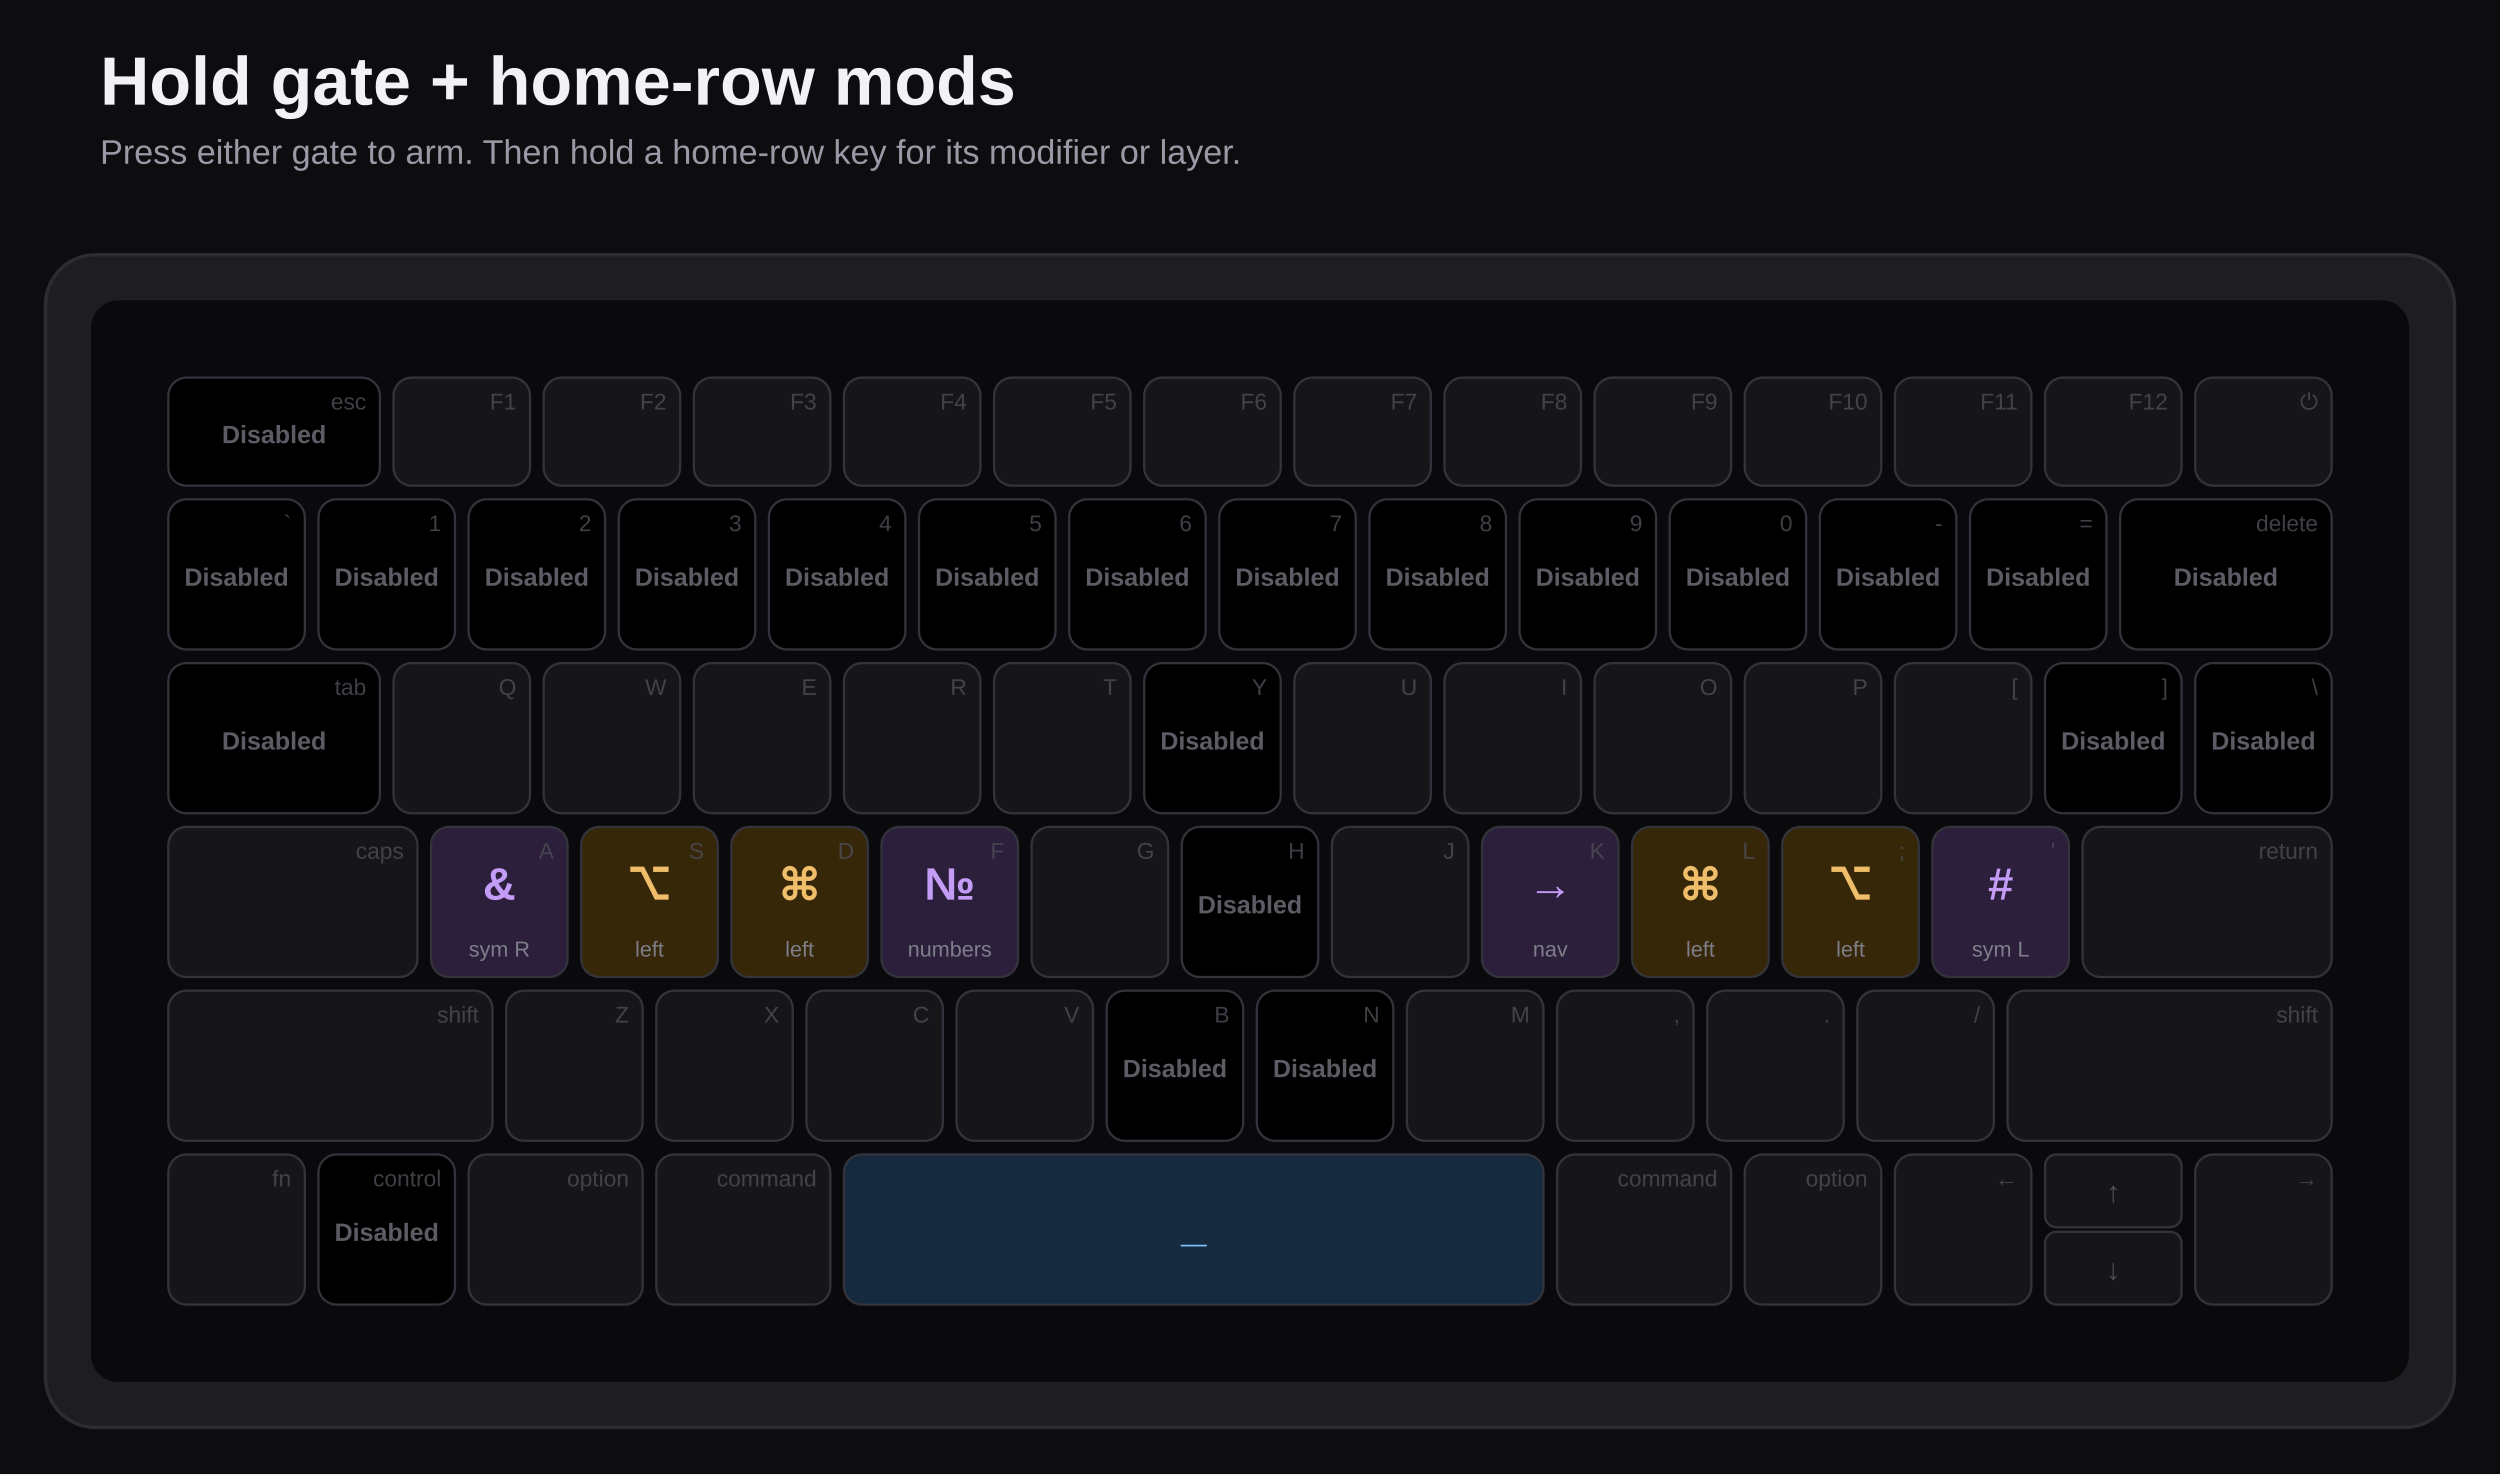
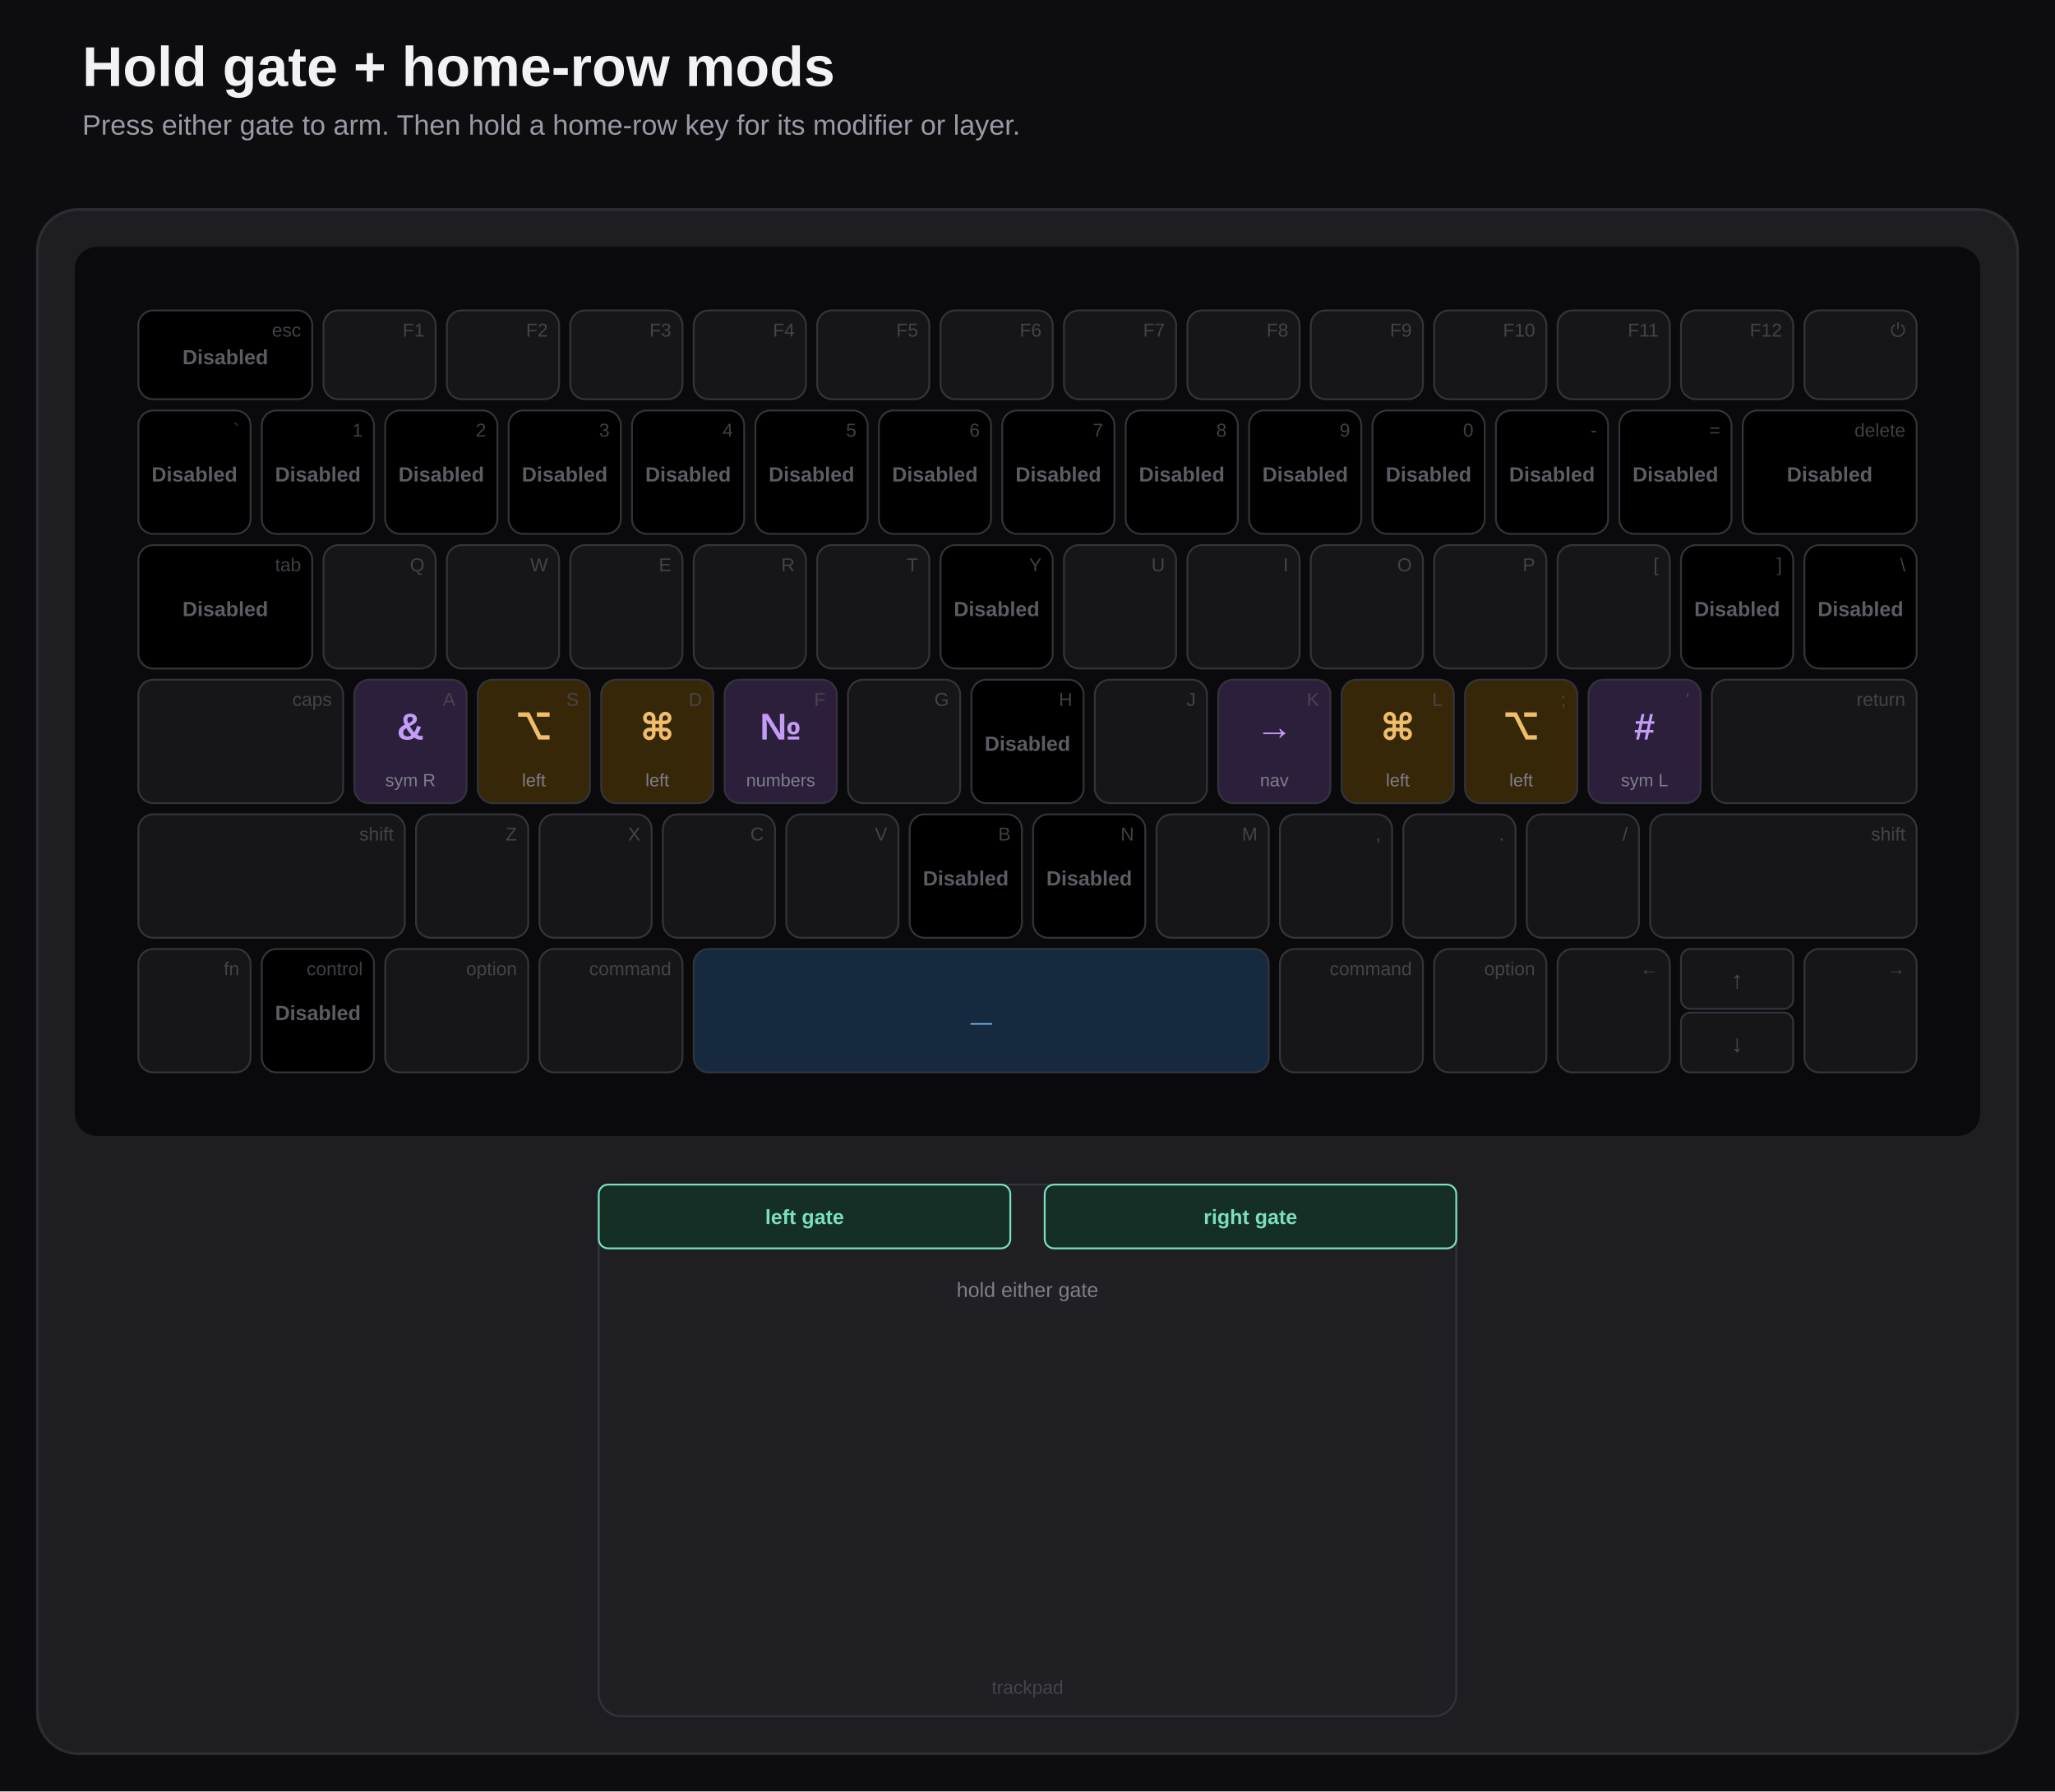
- <svg xmlns="http://www.w3.org/2000/svg" width="1099" height="648" viewBox="0 0 1099 648" role="img" aria-label="Hold gate + home-row mods layer of the splitmac">
-   <rect width="1099" height="648" fill="#0d0d10" />
+ <svg xmlns="http://www.w3.org/2000/svg" width="1099" height="958" viewBox="0 0 1099 958" role="img" aria-label="Hold gate + home-row mods layer of the splitmac">
+   <rect width="1099" height="958" fill="#0d0d10" />
  <text x="44.0" y="46.0" fill="#f2f2f5" font-size="30" font-weight="700" text-anchor="start" opacity="1.0" font-family="-apple-system, BlinkMacSystemFont, 'SF Pro Text', 'Helvetica Neue', Arial, sans-serif">Hold gate + home-row mods</text>
  <text x="44.0" y="72.0" fill="#9a9aa6" font-size="15" font-weight="400" text-anchor="start" opacity="1.0" font-family="-apple-system, BlinkMacSystemFont, 'SF Pro Text', 'Helvetica Neue', Arial, sans-serif">Press either gate to arm. Then hold a home-row key for its modifier or layer.</text>
-   <rect x="20.0" y="112.0" width="1059.0" height="515.5" rx="22" fill="#1e1e22" stroke="#2c2c32" stroke-width="1.5" />
+   <rect x="20.0" y="112.0" width="1059.0" height="825.8" rx="22" fill="#1e1e22" stroke="#2c2c32" stroke-width="1.5" />
  <rect x="40.0" y="132.0" width="1019.0" height="475.5" rx="12" fill="#0a0a0c" />
+   <rect x="320.2" y="633.5" width="458.6" height="284.3" rx="12" fill="#1f1f24" stroke="#33333b" stroke-width="1" />
+   <rect x="320.2" y="633.5" width="220.1" height="34.1" rx="5" fill="#152e26" stroke="#79dfbc" stroke-width="1" />
+   <text x="430.3" y="654.6" fill="#79dfbc" font-size="11" font-weight="600" text-anchor="middle" opacity="1.0" font-family="-apple-system, BlinkMacSystemFont, 'SF Pro Text', 'Helvetica Neue', Arial, sans-serif">left gate</text>
+   <rect x="558.7" y="633.5" width="220.1" height="34.1" rx="5" fill="#152e26" stroke="#79dfbc" stroke-width="1" />
+   <text x="668.7" y="654.6" fill="#79dfbc" font-size="11" font-weight="600" text-anchor="middle" opacity="1.0" font-family="-apple-system, BlinkMacSystemFont, 'SF Pro Text', 'Helvetica Neue', Arial, sans-serif">right gate</text>
+   <text x="549.5" y="693.6" fill="#7e7e8a" font-size="11" font-weight="500" text-anchor="middle" opacity="1.0" font-family="-apple-system, BlinkMacSystemFont, 'SF Pro Text', 'Helvetica Neue', Arial, sans-serif">hold either gate</text>
+   <text x="549.5" y="905.8" fill="#4a4a53" font-size="10" font-weight="500" text-anchor="middle" opacity="0.85" font-family="-apple-system, BlinkMacSystemFont, 'SF Pro Text', 'Helvetica Neue', Arial, sans-serif">trackpad</text>
  <rect x="74.0" y="166.0" width="93.0" height="47.5" rx="8" fill="#000000" stroke="#33333b" stroke-width="1" />
  <text x="161.0" y="180.0" fill="#4a4a53" font-size="10" font-weight="500" text-anchor="end" opacity="0.85" font-family="-apple-system, BlinkMacSystemFont, 'SF Pro Text', 'Helvetica Neue', Arial, sans-serif">esc</text>
  <text x="120.5" y="194.8" fill="#5c5c64" font-size="11" font-weight="600" text-anchor="middle" opacity="1.0" font-family="-apple-system, BlinkMacSystemFont, 'SF Pro Text', 'Helvetica Neue', Arial, sans-serif">Disabled</text>
  <rect x="173.0" y="166.0" width="60.0" height="47.5" rx="8" fill="#161619" stroke="#33333b" stroke-width="1" />
  <text x="227.0" y="180.0" fill="#4a4a53" font-size="10" font-weight="500" text-anchor="end" opacity="0.85" font-family="-apple-system, BlinkMacSystemFont, 'SF Pro Text', 'Helvetica Neue', Arial, sans-serif">F1</text>
  <rect x="239.0" y="166.0" width="60.0" height="47.5" rx="8" fill="#161619" stroke="#33333b" stroke-width="1" />
  <text x="293.0" y="180.0" fill="#4a4a53" font-size="10" font-weight="500" text-anchor="end" opacity="0.85" font-family="-apple-system, BlinkMacSystemFont, 'SF Pro Text', 'Helvetica Neue', Arial, sans-serif">F2</text>
  <rect x="305.0" y="166.0" width="60.0" height="47.5" rx="8" fill="#161619" stroke="#33333b" stroke-width="1" />
  <text x="359.0" y="180.0" fill="#4a4a53" font-size="10" font-weight="500" text-anchor="end" opacity="0.85" font-family="-apple-system, BlinkMacSystemFont, 'SF Pro Text', 'Helvetica Neue', Arial, sans-serif">F3</text>
  <rect x="371.0" y="166.0" width="60.0" height="47.5" rx="8" fill="#161619" stroke="#33333b" stroke-width="1" />
  <text x="425.0" y="180.0" fill="#4a4a53" font-size="10" font-weight="500" text-anchor="end" opacity="0.85" font-family="-apple-system, BlinkMacSystemFont, 'SF Pro Text', 'Helvetica Neue', Arial, sans-serif">F4</text>
  <rect x="437.0" y="166.0" width="60.0" height="47.5" rx="8" fill="#161619" stroke="#33333b" stroke-width="1" />
  <text x="491.0" y="180.0" fill="#4a4a53" font-size="10" font-weight="500" text-anchor="end" opacity="0.85" font-family="-apple-system, BlinkMacSystemFont, 'SF Pro Text', 'Helvetica Neue', Arial, sans-serif">F5</text>
  <rect x="503.0" y="166.0" width="60.0" height="47.5" rx="8" fill="#161619" stroke="#33333b" stroke-width="1" />
  <text x="557.0" y="180.0" fill="#4a4a53" font-size="10" font-weight="500" text-anchor="end" opacity="0.85" font-family="-apple-system, BlinkMacSystemFont, 'SF Pro Text', 'Helvetica Neue', Arial, sans-serif">F6</text>
  <rect x="569.0" y="166.0" width="60.0" height="47.5" rx="8" fill="#161619" stroke="#33333b" stroke-width="1" />
  <text x="623.0" y="180.0" fill="#4a4a53" font-size="10" font-weight="500" text-anchor="end" opacity="0.85" font-family="-apple-system, BlinkMacSystemFont, 'SF Pro Text', 'Helvetica Neue', Arial, sans-serif">F7</text>
  <rect x="635.0" y="166.0" width="60.0" height="47.5" rx="8" fill="#161619" stroke="#33333b" stroke-width="1" />
  <text x="689.0" y="180.0" fill="#4a4a53" font-size="10" font-weight="500" text-anchor="end" opacity="0.85" font-family="-apple-system, BlinkMacSystemFont, 'SF Pro Text', 'Helvetica Neue', Arial, sans-serif">F8</text>
  <rect x="701.0" y="166.0" width="60.0" height="47.5" rx="8" fill="#161619" stroke="#33333b" stroke-width="1" />
  <text x="755.0" y="180.0" fill="#4a4a53" font-size="10" font-weight="500" text-anchor="end" opacity="0.85" font-family="-apple-system, BlinkMacSystemFont, 'SF Pro Text', 'Helvetica Neue', Arial, sans-serif">F9</text>
  <rect x="767.0" y="166.0" width="60.0" height="47.5" rx="8" fill="#161619" stroke="#33333b" stroke-width="1" />
  <text x="821.0" y="180.0" fill="#4a4a53" font-size="10" font-weight="500" text-anchor="end" opacity="0.85" font-family="-apple-system, BlinkMacSystemFont, 'SF Pro Text', 'Helvetica Neue', Arial, sans-serif">F10</text>
  <rect x="833.0" y="166.0" width="60.0" height="47.5" rx="8" fill="#161619" stroke="#33333b" stroke-width="1" />
  <text x="887.0" y="180.0" fill="#4a4a53" font-size="10" font-weight="500" text-anchor="end" opacity="0.85" font-family="-apple-system, BlinkMacSystemFont, 'SF Pro Text', 'Helvetica Neue', Arial, sans-serif">F11</text>
  <rect x="899.0" y="166.0" width="60.0" height="47.5" rx="8" fill="#161619" stroke="#33333b" stroke-width="1" />
  <text x="953.0" y="180.0" fill="#4a4a53" font-size="10" font-weight="500" text-anchor="end" opacity="0.85" font-family="-apple-system, BlinkMacSystemFont, 'SF Pro Text', 'Helvetica Neue', Arial, sans-serif">F12</text>
  <rect x="965.0" y="166.0" width="60.0" height="47.5" rx="8" fill="#161619" stroke="#33333b" stroke-width="1" />
  <text x="1019.0" y="180.0" fill="#4a4a53" font-size="10" font-weight="500" text-anchor="end" opacity="0.85" font-family="-apple-system, BlinkMacSystemFont, 'SF Pro Text', 'Helvetica Neue', Arial, sans-serif">⏻</text>
  <rect x="74.0" y="219.5" width="60.0" height="66.0" rx="8" fill="#000000" stroke="#33333b" stroke-width="1" />
  <text x="128.0" y="233.5" fill="#4a4a53" font-size="10" font-weight="500" text-anchor="end" opacity="0.85" font-family="-apple-system, BlinkMacSystemFont, 'SF Pro Text', 'Helvetica Neue', Arial, sans-serif">`</text>
  <text x="104.0" y="257.5" fill="#5c5c64" font-size="11" font-weight="600" text-anchor="middle" opacity="1.0" font-family="-apple-system, BlinkMacSystemFont, 'SF Pro Text', 'Helvetica Neue', Arial, sans-serif">Disabled</text>
  <rect x="140.0" y="219.5" width="60.0" height="66.0" rx="8" fill="#000000" stroke="#33333b" stroke-width="1" />
  <text x="194.0" y="233.5" fill="#4a4a53" font-size="10" font-weight="500" text-anchor="end" opacity="0.85" font-family="-apple-system, BlinkMacSystemFont, 'SF Pro Text', 'Helvetica Neue', Arial, sans-serif">1</text>
  <text x="170.0" y="257.5" fill="#5c5c64" font-size="11" font-weight="600" text-anchor="middle" opacity="1.0" font-family="-apple-system, BlinkMacSystemFont, 'SF Pro Text', 'Helvetica Neue', Arial, sans-serif">Disabled</text>
  <rect x="206.0" y="219.5" width="60.0" height="66.0" rx="8" fill="#000000" stroke="#33333b" stroke-width="1" />
  <text x="260.0" y="233.5" fill="#4a4a53" font-size="10" font-weight="500" text-anchor="end" opacity="0.85" font-family="-apple-system, BlinkMacSystemFont, 'SF Pro Text', 'Helvetica Neue', Arial, sans-serif">2</text>
  <text x="236.0" y="257.5" fill="#5c5c64" font-size="11" font-weight="600" text-anchor="middle" opacity="1.0" font-family="-apple-system, BlinkMacSystemFont, 'SF Pro Text', 'Helvetica Neue', Arial, sans-serif">Disabled</text>
  <rect x="272.0" y="219.5" width="60.0" height="66.0" rx="8" fill="#000000" stroke="#33333b" stroke-width="1" />
  <text x="326.0" y="233.5" fill="#4a4a53" font-size="10" font-weight="500" text-anchor="end" opacity="0.85" font-family="-apple-system, BlinkMacSystemFont, 'SF Pro Text', 'Helvetica Neue', Arial, sans-serif">3</text>
  <text x="302.0" y="257.5" fill="#5c5c64" font-size="11" font-weight="600" text-anchor="middle" opacity="1.0" font-family="-apple-system, BlinkMacSystemFont, 'SF Pro Text', 'Helvetica Neue', Arial, sans-serif">Disabled</text>
  <rect x="338.0" y="219.5" width="60.0" height="66.0" rx="8" fill="#000000" stroke="#33333b" stroke-width="1" />
  <text x="392.0" y="233.5" fill="#4a4a53" font-size="10" font-weight="500" text-anchor="end" opacity="0.85" font-family="-apple-system, BlinkMacSystemFont, 'SF Pro Text', 'Helvetica Neue', Arial, sans-serif">4</text>
  <text x="368.0" y="257.5" fill="#5c5c64" font-size="11" font-weight="600" text-anchor="middle" opacity="1.0" font-family="-apple-system, BlinkMacSystemFont, 'SF Pro Text', 'Helvetica Neue', Arial, sans-serif">Disabled</text>
  <rect x="404.0" y="219.5" width="60.0" height="66.0" rx="8" fill="#000000" stroke="#33333b" stroke-width="1" />
  <text x="458.0" y="233.5" fill="#4a4a53" font-size="10" font-weight="500" text-anchor="end" opacity="0.85" font-family="-apple-system, BlinkMacSystemFont, 'SF Pro Text', 'Helvetica Neue', Arial, sans-serif">5</text>
  <text x="434.0" y="257.5" fill="#5c5c64" font-size="11" font-weight="600" text-anchor="middle" opacity="1.0" font-family="-apple-system, BlinkMacSystemFont, 'SF Pro Text', 'Helvetica Neue', Arial, sans-serif">Disabled</text>
  <rect x="470.0" y="219.5" width="60.0" height="66.0" rx="8" fill="#000000" stroke="#33333b" stroke-width="1" />
  <text x="524.0" y="233.5" fill="#4a4a53" font-size="10" font-weight="500" text-anchor="end" opacity="0.85" font-family="-apple-system, BlinkMacSystemFont, 'SF Pro Text', 'Helvetica Neue', Arial, sans-serif">6</text>
  <text x="500.0" y="257.5" fill="#5c5c64" font-size="11" font-weight="600" text-anchor="middle" opacity="1.0" font-family="-apple-system, BlinkMacSystemFont, 'SF Pro Text', 'Helvetica Neue', Arial, sans-serif">Disabled</text>
  <rect x="536.0" y="219.5" width="60.0" height="66.0" rx="8" fill="#000000" stroke="#33333b" stroke-width="1" />
  <text x="590.0" y="233.5" fill="#4a4a53" font-size="10" font-weight="500" text-anchor="end" opacity="0.85" font-family="-apple-system, BlinkMacSystemFont, 'SF Pro Text', 'Helvetica Neue', Arial, sans-serif">7</text>
  <text x="566.0" y="257.5" fill="#5c5c64" font-size="11" font-weight="600" text-anchor="middle" opacity="1.0" font-family="-apple-system, BlinkMacSystemFont, 'SF Pro Text', 'Helvetica Neue', Arial, sans-serif">Disabled</text>
  <rect x="602.0" y="219.5" width="60.0" height="66.0" rx="8" fill="#000000" stroke="#33333b" stroke-width="1" />
  <text x="656.0" y="233.5" fill="#4a4a53" font-size="10" font-weight="500" text-anchor="end" opacity="0.85" font-family="-apple-system, BlinkMacSystemFont, 'SF Pro Text', 'Helvetica Neue', Arial, sans-serif">8</text>
  <text x="632.0" y="257.5" fill="#5c5c64" font-size="11" font-weight="600" text-anchor="middle" opacity="1.0" font-family="-apple-system, BlinkMacSystemFont, 'SF Pro Text', 'Helvetica Neue', Arial, sans-serif">Disabled</text>
  <rect x="668.0" y="219.5" width="60.0" height="66.0" rx="8" fill="#000000" stroke="#33333b" stroke-width="1" />
  <text x="722.0" y="233.5" fill="#4a4a53" font-size="10" font-weight="500" text-anchor="end" opacity="0.85" font-family="-apple-system, BlinkMacSystemFont, 'SF Pro Text', 'Helvetica Neue', Arial, sans-serif">9</text>
  <text x="698.0" y="257.5" fill="#5c5c64" font-size="11" font-weight="600" text-anchor="middle" opacity="1.0" font-family="-apple-system, BlinkMacSystemFont, 'SF Pro Text', 'Helvetica Neue', Arial, sans-serif">Disabled</text>
  <rect x="734.0" y="219.5" width="60.0" height="66.0" rx="8" fill="#000000" stroke="#33333b" stroke-width="1" />
  <text x="788.0" y="233.5" fill="#4a4a53" font-size="10" font-weight="500" text-anchor="end" opacity="0.85" font-family="-apple-system, BlinkMacSystemFont, 'SF Pro Text', 'Helvetica Neue', Arial, sans-serif">0</text>
  <text x="764.0" y="257.5" fill="#5c5c64" font-size="11" font-weight="600" text-anchor="middle" opacity="1.0" font-family="-apple-system, BlinkMacSystemFont, 'SF Pro Text', 'Helvetica Neue', Arial, sans-serif">Disabled</text>
  <rect x="800.0" y="219.5" width="60.0" height="66.0" rx="8" fill="#000000" stroke="#33333b" stroke-width="1" />
  <text x="854.0" y="233.5" fill="#4a4a53" font-size="10" font-weight="500" text-anchor="end" opacity="0.85" font-family="-apple-system, BlinkMacSystemFont, 'SF Pro Text', 'Helvetica Neue', Arial, sans-serif">-</text>
  <text x="830.0" y="257.5" fill="#5c5c64" font-size="11" font-weight="600" text-anchor="middle" opacity="1.0" font-family="-apple-system, BlinkMacSystemFont, 'SF Pro Text', 'Helvetica Neue', Arial, sans-serif">Disabled</text>
  <rect x="866.0" y="219.5" width="60.0" height="66.0" rx="8" fill="#000000" stroke="#33333b" stroke-width="1" />
  <text x="920.0" y="233.5" fill="#4a4a53" font-size="10" font-weight="500" text-anchor="end" opacity="0.85" font-family="-apple-system, BlinkMacSystemFont, 'SF Pro Text', 'Helvetica Neue', Arial, sans-serif">=</text>
  <text x="896.0" y="257.5" fill="#5c5c64" font-size="11" font-weight="600" text-anchor="middle" opacity="1.0" font-family="-apple-system, BlinkMacSystemFont, 'SF Pro Text', 'Helvetica Neue', Arial, sans-serif">Disabled</text>
  <rect x="932.0" y="219.5" width="93.0" height="66.0" rx="8" fill="#000000" stroke="#33333b" stroke-width="1" />
  <text x="1019.0" y="233.5" fill="#4a4a53" font-size="10" font-weight="500" text-anchor="end" opacity="0.85" font-family="-apple-system, BlinkMacSystemFont, 'SF Pro Text', 'Helvetica Neue', Arial, sans-serif">delete</text>
  <text x="978.5" y="257.5" fill="#5c5c64" font-size="11" font-weight="600" text-anchor="middle" opacity="1.0" font-family="-apple-system, BlinkMacSystemFont, 'SF Pro Text', 'Helvetica Neue', Arial, sans-serif">Disabled</text>
  <rect x="74.0" y="291.5" width="93.0" height="66.0" rx="8" fill="#000000" stroke="#33333b" stroke-width="1" />
  <text x="161.0" y="305.5" fill="#4a4a53" font-size="10" font-weight="500" text-anchor="end" opacity="0.85" font-family="-apple-system, BlinkMacSystemFont, 'SF Pro Text', 'Helvetica Neue', Arial, sans-serif">tab</text>
  <text x="120.5" y="329.5" fill="#5c5c64" font-size="11" font-weight="600" text-anchor="middle" opacity="1.0" font-family="-apple-system, BlinkMacSystemFont, 'SF Pro Text', 'Helvetica Neue', Arial, sans-serif">Disabled</text>
  <rect x="173.0" y="291.5" width="60.0" height="66.0" rx="8" fill="#161619" stroke="#33333b" stroke-width="1" />
  <text x="227.0" y="305.5" fill="#4a4a53" font-size="10" font-weight="500" text-anchor="end" opacity="0.85" font-family="-apple-system, BlinkMacSystemFont, 'SF Pro Text', 'Helvetica Neue', Arial, sans-serif">Q</text>
  <rect x="239.0" y="291.5" width="60.0" height="66.0" rx="8" fill="#161619" stroke="#33333b" stroke-width="1" />
  <text x="293.0" y="305.5" fill="#4a4a53" font-size="10" font-weight="500" text-anchor="end" opacity="0.85" font-family="-apple-system, BlinkMacSystemFont, 'SF Pro Text', 'Helvetica Neue', Arial, sans-serif">W</text>
  <rect x="305.0" y="291.5" width="60.0" height="66.0" rx="8" fill="#161619" stroke="#33333b" stroke-width="1" />
  <text x="359.0" y="305.5" fill="#4a4a53" font-size="10" font-weight="500" text-anchor="end" opacity="0.85" font-family="-apple-system, BlinkMacSystemFont, 'SF Pro Text', 'Helvetica Neue', Arial, sans-serif">E</text>
  <rect x="371.0" y="291.5" width="60.0" height="66.0" rx="8" fill="#161619" stroke="#33333b" stroke-width="1" />
  <text x="425.0" y="305.5" fill="#4a4a53" font-size="10" font-weight="500" text-anchor="end" opacity="0.85" font-family="-apple-system, BlinkMacSystemFont, 'SF Pro Text', 'Helvetica Neue', Arial, sans-serif">R</text>
  <rect x="437.0" y="291.5" width="60.0" height="66.0" rx="8" fill="#161619" stroke="#33333b" stroke-width="1" />
  <text x="491.0" y="305.5" fill="#4a4a53" font-size="10" font-weight="500" text-anchor="end" opacity="0.85" font-family="-apple-system, BlinkMacSystemFont, 'SF Pro Text', 'Helvetica Neue', Arial, sans-serif">T</text>
  <rect x="503.0" y="291.5" width="60.0" height="66.0" rx="8" fill="#000000" stroke="#33333b" stroke-width="1" />
  <text x="557.0" y="305.5" fill="#4a4a53" font-size="10" font-weight="500" text-anchor="end" opacity="0.85" font-family="-apple-system, BlinkMacSystemFont, 'SF Pro Text', 'Helvetica Neue', Arial, sans-serif">Y</text>
  <text x="533.0" y="329.5" fill="#5c5c64" font-size="11" font-weight="600" text-anchor="middle" opacity="1.0" font-family="-apple-system, BlinkMacSystemFont, 'SF Pro Text', 'Helvetica Neue', Arial, sans-serif">Disabled</text>
  <rect x="569.0" y="291.5" width="60.0" height="66.0" rx="8" fill="#161619" stroke="#33333b" stroke-width="1" />
  <text x="623.0" y="305.5" fill="#4a4a53" font-size="10" font-weight="500" text-anchor="end" opacity="0.85" font-family="-apple-system, BlinkMacSystemFont, 'SF Pro Text', 'Helvetica Neue', Arial, sans-serif">U</text>
  <rect x="635.0" y="291.5" width="60.0" height="66.0" rx="8" fill="#161619" stroke="#33333b" stroke-width="1" />
  <text x="689.0" y="305.5" fill="#4a4a53" font-size="10" font-weight="500" text-anchor="end" opacity="0.85" font-family="-apple-system, BlinkMacSystemFont, 'SF Pro Text', 'Helvetica Neue', Arial, sans-serif">I</text>
  <rect x="701.0" y="291.5" width="60.0" height="66.0" rx="8" fill="#161619" stroke="#33333b" stroke-width="1" />
  <text x="755.0" y="305.5" fill="#4a4a53" font-size="10" font-weight="500" text-anchor="end" opacity="0.85" font-family="-apple-system, BlinkMacSystemFont, 'SF Pro Text', 'Helvetica Neue', Arial, sans-serif">O</text>
  <rect x="767.0" y="291.5" width="60.0" height="66.0" rx="8" fill="#161619" stroke="#33333b" stroke-width="1" />
  <text x="821.0" y="305.5" fill="#4a4a53" font-size="10" font-weight="500" text-anchor="end" opacity="0.85" font-family="-apple-system, BlinkMacSystemFont, 'SF Pro Text', 'Helvetica Neue', Arial, sans-serif">P</text>
  <rect x="833.0" y="291.5" width="60.0" height="66.0" rx="8" fill="#161619" stroke="#33333b" stroke-width="1" />
  <text x="887.0" y="305.5" fill="#4a4a53" font-size="10" font-weight="500" text-anchor="end" opacity="0.85" font-family="-apple-system, BlinkMacSystemFont, 'SF Pro Text', 'Helvetica Neue', Arial, sans-serif">[</text>
  <rect x="899.0" y="291.5" width="60.0" height="66.0" rx="8" fill="#000000" stroke="#33333b" stroke-width="1" />
  <text x="953.0" y="305.5" fill="#4a4a53" font-size="10" font-weight="500" text-anchor="end" opacity="0.85" font-family="-apple-system, BlinkMacSystemFont, 'SF Pro Text', 'Helvetica Neue', Arial, sans-serif">]</text>
  <text x="929.0" y="329.5" fill="#5c5c64" font-size="11" font-weight="600" text-anchor="middle" opacity="1.0" font-family="-apple-system, BlinkMacSystemFont, 'SF Pro Text', 'Helvetica Neue', Arial, sans-serif">Disabled</text>
  <rect x="965.0" y="291.5" width="60.0" height="66.0" rx="8" fill="#000000" stroke="#33333b" stroke-width="1" />
  <text x="1019.0" y="305.5" fill="#4a4a53" font-size="10" font-weight="500" text-anchor="end" opacity="0.85" font-family="-apple-system, BlinkMacSystemFont, 'SF Pro Text', 'Helvetica Neue', Arial, sans-serif">\</text>
  <text x="995.0" y="329.5" fill="#5c5c64" font-size="11" font-weight="600" text-anchor="middle" opacity="1.0" font-family="-apple-system, BlinkMacSystemFont, 'SF Pro Text', 'Helvetica Neue', Arial, sans-serif">Disabled</text>
  <rect x="74.0" y="363.5" width="109.5" height="66.0" rx="8" fill="#161619" stroke="#33333b" stroke-width="1" />
  <text x="177.5" y="377.5" fill="#4a4a53" font-size="10" font-weight="500" text-anchor="end" opacity="0.85" font-family="-apple-system, BlinkMacSystemFont, 'SF Pro Text', 'Helvetica Neue', Arial, sans-serif">caps</text>
  <rect x="189.5" y="363.5" width="60.0" height="66.0" rx="8" fill="#2c1f3c" stroke="#33333b" stroke-width="1" />
  <text x="243.5" y="377.5" fill="#4a4a53" font-size="10" font-weight="500" text-anchor="end" opacity="0.85" font-family="-apple-system, BlinkMacSystemFont, 'SF Pro Text', 'Helvetica Neue', Arial, sans-serif">A</text>
  <text x="219.5" y="395.5" fill="#c39cf5" font-size="20" font-weight="700" text-anchor="middle" opacity="1.0" font-family="-apple-system, BlinkMacSystemFont, 'SF Pro Text', 'Helvetica Neue', Arial, sans-serif">&amp;</text>
  <text x="219.5" y="420.5" fill="#7e7e8a" font-size="9.5" font-weight="500" text-anchor="middle" opacity="1.0" font-family="-apple-system, BlinkMacSystemFont, 'SF Pro Text', 'Helvetica Neue', Arial, sans-serif">sym R</text>
  <rect x="255.5" y="363.5" width="60.0" height="66.0" rx="8" fill="#372709" stroke="#33333b" stroke-width="1" />
  <text x="309.5" y="377.5" fill="#4a4a53" font-size="10" font-weight="500" text-anchor="end" opacity="0.85" font-family="-apple-system, BlinkMacSystemFont, 'SF Pro Text', 'Helvetica Neue', Arial, sans-serif">S</text>
  <text x="285.5" y="395.5" fill="#f0be6b" font-size="20" font-weight="700" text-anchor="middle" opacity="1.0" font-family="-apple-system, BlinkMacSystemFont, 'SF Pro Text', 'Helvetica Neue', Arial, sans-serif">⌥</text>
  <text x="285.5" y="420.5" fill="#7e7e8a" font-size="9.5" font-weight="500" text-anchor="middle" opacity="1.0" font-family="-apple-system, BlinkMacSystemFont, 'SF Pro Text', 'Helvetica Neue', Arial, sans-serif">left</text>
  <rect x="321.5" y="363.5" width="60.0" height="66.0" rx="8" fill="#372709" stroke="#33333b" stroke-width="1" />
  <text x="375.5" y="377.5" fill="#4a4a53" font-size="10" font-weight="500" text-anchor="end" opacity="0.85" font-family="-apple-system, BlinkMacSystemFont, 'SF Pro Text', 'Helvetica Neue', Arial, sans-serif">D</text>
  <text x="351.5" y="395.5" fill="#f0be6b" font-size="20" font-weight="700" text-anchor="middle" opacity="1.0" font-family="-apple-system, BlinkMacSystemFont, 'SF Pro Text', 'Helvetica Neue', Arial, sans-serif">⌘</text>
  <text x="351.5" y="420.5" fill="#7e7e8a" font-size="9.5" font-weight="500" text-anchor="middle" opacity="1.0" font-family="-apple-system, BlinkMacSystemFont, 'SF Pro Text', 'Helvetica Neue', Arial, sans-serif">left</text>
  <rect x="387.5" y="363.5" width="60.0" height="66.0" rx="8" fill="#2c1f3c" stroke="#33333b" stroke-width="1" />
  <text x="441.5" y="377.5" fill="#4a4a53" font-size="10" font-weight="500" text-anchor="end" opacity="0.85" font-family="-apple-system, BlinkMacSystemFont, 'SF Pro Text', 'Helvetica Neue', Arial, sans-serif">F</text>
  <text x="417.5" y="395.5" fill="#c39cf5" font-size="20" font-weight="700" text-anchor="middle" opacity="1.0" font-family="-apple-system, BlinkMacSystemFont, 'SF Pro Text', 'Helvetica Neue', Arial, sans-serif">№</text>
  <text x="417.5" y="420.5" fill="#7e7e8a" font-size="9.5" font-weight="500" text-anchor="middle" opacity="1.0" font-family="-apple-system, BlinkMacSystemFont, 'SF Pro Text', 'Helvetica Neue', Arial, sans-serif">numbers</text>
  <rect x="453.5" y="363.5" width="60.0" height="66.0" rx="8" fill="#161619" stroke="#33333b" stroke-width="1" />
  <text x="507.5" y="377.5" fill="#4a4a53" font-size="10" font-weight="500" text-anchor="end" opacity="0.85" font-family="-apple-system, BlinkMacSystemFont, 'SF Pro Text', 'Helvetica Neue', Arial, sans-serif">G</text>
  <rect x="519.5" y="363.5" width="60.0" height="66.0" rx="8" fill="#000000" stroke="#33333b" stroke-width="1" />
  <text x="573.5" y="377.5" fill="#4a4a53" font-size="10" font-weight="500" text-anchor="end" opacity="0.85" font-family="-apple-system, BlinkMacSystemFont, 'SF Pro Text', 'Helvetica Neue', Arial, sans-serif">H</text>
  <text x="549.5" y="401.5" fill="#5c5c64" font-size="11" font-weight="600" text-anchor="middle" opacity="1.0" font-family="-apple-system, BlinkMacSystemFont, 'SF Pro Text', 'Helvetica Neue', Arial, sans-serif">Disabled</text>
  <rect x="585.5" y="363.5" width="60.0" height="66.0" rx="8" fill="#161619" stroke="#33333b" stroke-width="1" />
  <text x="639.5" y="377.5" fill="#4a4a53" font-size="10" font-weight="500" text-anchor="end" opacity="0.85" font-family="-apple-system, BlinkMacSystemFont, 'SF Pro Text', 'Helvetica Neue', Arial, sans-serif">J</text>
  <rect x="651.5" y="363.5" width="60.0" height="66.0" rx="8" fill="#2c1f3c" stroke="#33333b" stroke-width="1" />
  <text x="705.5" y="377.5" fill="#4a4a53" font-size="10" font-weight="500" text-anchor="end" opacity="0.85" font-family="-apple-system, BlinkMacSystemFont, 'SF Pro Text', 'Helvetica Neue', Arial, sans-serif">K</text>
  <text x="681.5" y="395.5" fill="#c39cf5" font-size="20" font-weight="700" text-anchor="middle" opacity="1.0" font-family="-apple-system, BlinkMacSystemFont, 'SF Pro Text', 'Helvetica Neue', Arial, sans-serif">→</text>
  <text x="681.5" y="420.5" fill="#7e7e8a" font-size="9.5" font-weight="500" text-anchor="middle" opacity="1.0" font-family="-apple-system, BlinkMacSystemFont, 'SF Pro Text', 'Helvetica Neue', Arial, sans-serif">nav</text>
  <rect x="717.5" y="363.5" width="60.0" height="66.0" rx="8" fill="#372709" stroke="#33333b" stroke-width="1" />
  <text x="771.5" y="377.5" fill="#4a4a53" font-size="10" font-weight="500" text-anchor="end" opacity="0.85" font-family="-apple-system, BlinkMacSystemFont, 'SF Pro Text', 'Helvetica Neue', Arial, sans-serif">L</text>
  <text x="747.5" y="395.5" fill="#f0be6b" font-size="20" font-weight="700" text-anchor="middle" opacity="1.0" font-family="-apple-system, BlinkMacSystemFont, 'SF Pro Text', 'Helvetica Neue', Arial, sans-serif">⌘</text>
  <text x="747.5" y="420.5" fill="#7e7e8a" font-size="9.5" font-weight="500" text-anchor="middle" opacity="1.0" font-family="-apple-system, BlinkMacSystemFont, 'SF Pro Text', 'Helvetica Neue', Arial, sans-serif">left</text>
  <rect x="783.5" y="363.5" width="60.0" height="66.0" rx="8" fill="#372709" stroke="#33333b" stroke-width="1" />
  <text x="837.5" y="377.5" fill="#4a4a53" font-size="10" font-weight="500" text-anchor="end" opacity="0.85" font-family="-apple-system, BlinkMacSystemFont, 'SF Pro Text', 'Helvetica Neue', Arial, sans-serif">;</text>
  <text x="813.5" y="395.5" fill="#f0be6b" font-size="20" font-weight="700" text-anchor="middle" opacity="1.0" font-family="-apple-system, BlinkMacSystemFont, 'SF Pro Text', 'Helvetica Neue', Arial, sans-serif">⌥</text>
  <text x="813.5" y="420.5" fill="#7e7e8a" font-size="9.5" font-weight="500" text-anchor="middle" opacity="1.0" font-family="-apple-system, BlinkMacSystemFont, 'SF Pro Text', 'Helvetica Neue', Arial, sans-serif">left</text>
  <rect x="849.5" y="363.5" width="60.0" height="66.0" rx="8" fill="#2c1f3c" stroke="#33333b" stroke-width="1" />
  <text x="903.5" y="377.5" fill="#4a4a53" font-size="10" font-weight="500" text-anchor="end" opacity="0.85" font-family="-apple-system, BlinkMacSystemFont, 'SF Pro Text', 'Helvetica Neue', Arial, sans-serif">'</text>
  <text x="879.5" y="395.5" fill="#c39cf5" font-size="20" font-weight="700" text-anchor="middle" opacity="1.0" font-family="-apple-system, BlinkMacSystemFont, 'SF Pro Text', 'Helvetica Neue', Arial, sans-serif">#</text>
  <text x="879.5" y="420.5" fill="#7e7e8a" font-size="9.5" font-weight="500" text-anchor="middle" opacity="1.0" font-family="-apple-system, BlinkMacSystemFont, 'SF Pro Text', 'Helvetica Neue', Arial, sans-serif">sym L</text>
  <rect x="915.5" y="363.5" width="109.5" height="66.0" rx="8" fill="#161619" stroke="#33333b" stroke-width="1" />
  <text x="1019.0" y="377.5" fill="#4a4a53" font-size="10" font-weight="500" text-anchor="end" opacity="0.85" font-family="-apple-system, BlinkMacSystemFont, 'SF Pro Text', 'Helvetica Neue', Arial, sans-serif">return</text>
  <rect x="74.0" y="435.5" width="142.5" height="66.0" rx="8" fill="#161619" stroke="#33333b" stroke-width="1" />
  <text x="210.5" y="449.5" fill="#4a4a53" font-size="10" font-weight="500" text-anchor="end" opacity="0.85" font-family="-apple-system, BlinkMacSystemFont, 'SF Pro Text', 'Helvetica Neue', Arial, sans-serif">shift</text>
  <rect x="222.5" y="435.5" width="60.0" height="66.0" rx="8" fill="#161619" stroke="#33333b" stroke-width="1" />
  <text x="276.5" y="449.5" fill="#4a4a53" font-size="10" font-weight="500" text-anchor="end" opacity="0.85" font-family="-apple-system, BlinkMacSystemFont, 'SF Pro Text', 'Helvetica Neue', Arial, sans-serif">Z</text>
  <rect x="288.5" y="435.5" width="60.0" height="66.0" rx="8" fill="#161619" stroke="#33333b" stroke-width="1" />
  <text x="342.5" y="449.5" fill="#4a4a53" font-size="10" font-weight="500" text-anchor="end" opacity="0.85" font-family="-apple-system, BlinkMacSystemFont, 'SF Pro Text', 'Helvetica Neue', Arial, sans-serif">X</text>
  <rect x="354.5" y="435.5" width="60.0" height="66.0" rx="8" fill="#161619" stroke="#33333b" stroke-width="1" />
  <text x="408.5" y="449.5" fill="#4a4a53" font-size="10" font-weight="500" text-anchor="end" opacity="0.85" font-family="-apple-system, BlinkMacSystemFont, 'SF Pro Text', 'Helvetica Neue', Arial, sans-serif">C</text>
  <rect x="420.5" y="435.5" width="60.0" height="66.0" rx="8" fill="#161619" stroke="#33333b" stroke-width="1" />
  <text x="474.5" y="449.5" fill="#4a4a53" font-size="10" font-weight="500" text-anchor="end" opacity="0.85" font-family="-apple-system, BlinkMacSystemFont, 'SF Pro Text', 'Helvetica Neue', Arial, sans-serif">V</text>
  <rect x="486.5" y="435.5" width="60.0" height="66.0" rx="8" fill="#000000" stroke="#33333b" stroke-width="1" />
  <text x="540.5" y="449.5" fill="#4a4a53" font-size="10" font-weight="500" text-anchor="end" opacity="0.85" font-family="-apple-system, BlinkMacSystemFont, 'SF Pro Text', 'Helvetica Neue', Arial, sans-serif">B</text>
  <text x="516.5" y="473.5" fill="#5c5c64" font-size="11" font-weight="600" text-anchor="middle" opacity="1.0" font-family="-apple-system, BlinkMacSystemFont, 'SF Pro Text', 'Helvetica Neue', Arial, sans-serif">Disabled</text>
  <rect x="552.5" y="435.5" width="60.0" height="66.0" rx="8" fill="#000000" stroke="#33333b" stroke-width="1" />
  <text x="606.5" y="449.5" fill="#4a4a53" font-size="10" font-weight="500" text-anchor="end" opacity="0.85" font-family="-apple-system, BlinkMacSystemFont, 'SF Pro Text', 'Helvetica Neue', Arial, sans-serif">N</text>
  <text x="582.5" y="473.5" fill="#5c5c64" font-size="11" font-weight="600" text-anchor="middle" opacity="1.0" font-family="-apple-system, BlinkMacSystemFont, 'SF Pro Text', 'Helvetica Neue', Arial, sans-serif">Disabled</text>
  <rect x="618.5" y="435.5" width="60.0" height="66.0" rx="8" fill="#161619" stroke="#33333b" stroke-width="1" />
  <text x="672.5" y="449.5" fill="#4a4a53" font-size="10" font-weight="500" text-anchor="end" opacity="0.85" font-family="-apple-system, BlinkMacSystemFont, 'SF Pro Text', 'Helvetica Neue', Arial, sans-serif">M</text>
  <rect x="684.5" y="435.5" width="60.0" height="66.0" rx="8" fill="#161619" stroke="#33333b" stroke-width="1" />
  <text x="738.5" y="449.5" fill="#4a4a53" font-size="10" font-weight="500" text-anchor="end" opacity="0.85" font-family="-apple-system, BlinkMacSystemFont, 'SF Pro Text', 'Helvetica Neue', Arial, sans-serif">,</text>
  <rect x="750.5" y="435.5" width="60.0" height="66.0" rx="8" fill="#161619" stroke="#33333b" stroke-width="1" />
  <text x="804.5" y="449.5" fill="#4a4a53" font-size="10" font-weight="500" text-anchor="end" opacity="0.85" font-family="-apple-system, BlinkMacSystemFont, 'SF Pro Text', 'Helvetica Neue', Arial, sans-serif">.</text>
  <rect x="816.5" y="435.5" width="60.0" height="66.0" rx="8" fill="#161619" stroke="#33333b" stroke-width="1" />
  <text x="870.5" y="449.5" fill="#4a4a53" font-size="10" font-weight="500" text-anchor="end" opacity="0.85" font-family="-apple-system, BlinkMacSystemFont, 'SF Pro Text', 'Helvetica Neue', Arial, sans-serif">/</text>
  <rect x="882.5" y="435.5" width="142.5" height="66.0" rx="8" fill="#161619" stroke="#33333b" stroke-width="1" />
  <text x="1019.0" y="449.5" fill="#4a4a53" font-size="10" font-weight="500" text-anchor="end" opacity="0.85" font-family="-apple-system, BlinkMacSystemFont, 'SF Pro Text', 'Helvetica Neue', Arial, sans-serif">shift</text>
  <rect x="74.0" y="507.5" width="60.0" height="66.0" rx="8" fill="#161619" stroke="#33333b" stroke-width="1" />
  <text x="128.0" y="521.5" fill="#4a4a53" font-size="10" font-weight="500" text-anchor="end" opacity="0.85" font-family="-apple-system, BlinkMacSystemFont, 'SF Pro Text', 'Helvetica Neue', Arial, sans-serif">fn</text>
  <rect x="140.0" y="507.5" width="60.0" height="66.0" rx="8" fill="#000000" stroke="#33333b" stroke-width="1" />
  <text x="194.0" y="521.5" fill="#4a4a53" font-size="10" font-weight="500" text-anchor="end" opacity="0.85" font-family="-apple-system, BlinkMacSystemFont, 'SF Pro Text', 'Helvetica Neue', Arial, sans-serif">control</text>
  <text x="170.0" y="545.5" fill="#5c5c64" font-size="11" font-weight="600" text-anchor="middle" opacity="1.0" font-family="-apple-system, BlinkMacSystemFont, 'SF Pro Text', 'Helvetica Neue', Arial, sans-serif">Disabled</text>
  <rect x="206.0" y="507.5" width="76.5" height="66.0" rx="8" fill="#161619" stroke="#33333b" stroke-width="1" />
  <text x="276.5" y="521.5" fill="#4a4a53" font-size="10" font-weight="500" text-anchor="end" opacity="0.85" font-family="-apple-system, BlinkMacSystemFont, 'SF Pro Text', 'Helvetica Neue', Arial, sans-serif">option</text>
  <rect x="288.5" y="507.5" width="76.5" height="66.0" rx="8" fill="#161619" stroke="#33333b" stroke-width="1" />
  <text x="359.0" y="521.5" fill="#4a4a53" font-size="10" font-weight="500" text-anchor="end" opacity="0.85" font-family="-apple-system, BlinkMacSystemFont, 'SF Pro Text', 'Helvetica Neue', Arial, sans-serif">command</text>
  <rect x="371.0" y="507.5" width="307.5" height="66.0" rx="8" fill="#15293f" stroke="#33333b" stroke-width="1" />
  <text x="524.8" y="545.5" fill="#7cc0f8" font-size="20" font-weight="700" text-anchor="middle" opacity="1.0" font-family="-apple-system, BlinkMacSystemFont, 'SF Pro Text', 'Helvetica Neue', Arial, sans-serif">_</text>
  <rect x="684.5" y="507.5" width="76.5" height="66.0" rx="8" fill="#161619" stroke="#33333b" stroke-width="1" />
  <text x="755.0" y="521.5" fill="#4a4a53" font-size="10" font-weight="500" text-anchor="end" opacity="0.85" font-family="-apple-system, BlinkMacSystemFont, 'SF Pro Text', 'Helvetica Neue', Arial, sans-serif">command</text>
  <rect x="767.0" y="507.5" width="60.0" height="66.0" rx="8" fill="#161619" stroke="#33333b" stroke-width="1" />
  <text x="821.0" y="521.5" fill="#4a4a53" font-size="10" font-weight="500" text-anchor="end" opacity="0.85" font-family="-apple-system, BlinkMacSystemFont, 'SF Pro Text', 'Helvetica Neue', Arial, sans-serif">option</text>
  <rect x="833.0" y="507.5" width="60.0" height="66.0" rx="8" fill="#161619" stroke="#33333b" stroke-width="1" />
  <text x="887.0" y="521.5" fill="#4a4a53" font-size="10" font-weight="500" text-anchor="end" opacity="0.85" font-family="-apple-system, BlinkMacSystemFont, 'SF Pro Text', 'Helvetica Neue', Arial, sans-serif">←</text>
  <rect x="899.0" y="507.5" width="60.0" height="32.0" rx="5" fill="#161619" stroke="#33333b" stroke-width="1" />
  <text x="929.0" y="528.5" fill="#4c4c55" font-size="13" font-weight="600" text-anchor="middle" opacity="1.0" font-family="-apple-system, BlinkMacSystemFont, 'SF Pro Text', 'Helvetica Neue', Arial, sans-serif">↑</text>
  <rect x="899.0" y="541.5" width="60.0" height="32.0" rx="5" fill="#161619" stroke="#33333b" stroke-width="1" />
  <text x="929.0" y="562.5" fill="#4c4c55" font-size="13" font-weight="600" text-anchor="middle" opacity="1.0" font-family="-apple-system, BlinkMacSystemFont, 'SF Pro Text', 'Helvetica Neue', Arial, sans-serif">↓</text>
  <rect x="965.0" y="507.5" width="60.0" height="66.0" rx="8" fill="#161619" stroke="#33333b" stroke-width="1" />
  <text x="1019.0" y="521.5" fill="#4a4a53" font-size="10" font-weight="500" text-anchor="end" opacity="0.85" font-family="-apple-system, BlinkMacSystemFont, 'SF Pro Text', 'Helvetica Neue', Arial, sans-serif">→</text>
</svg>
